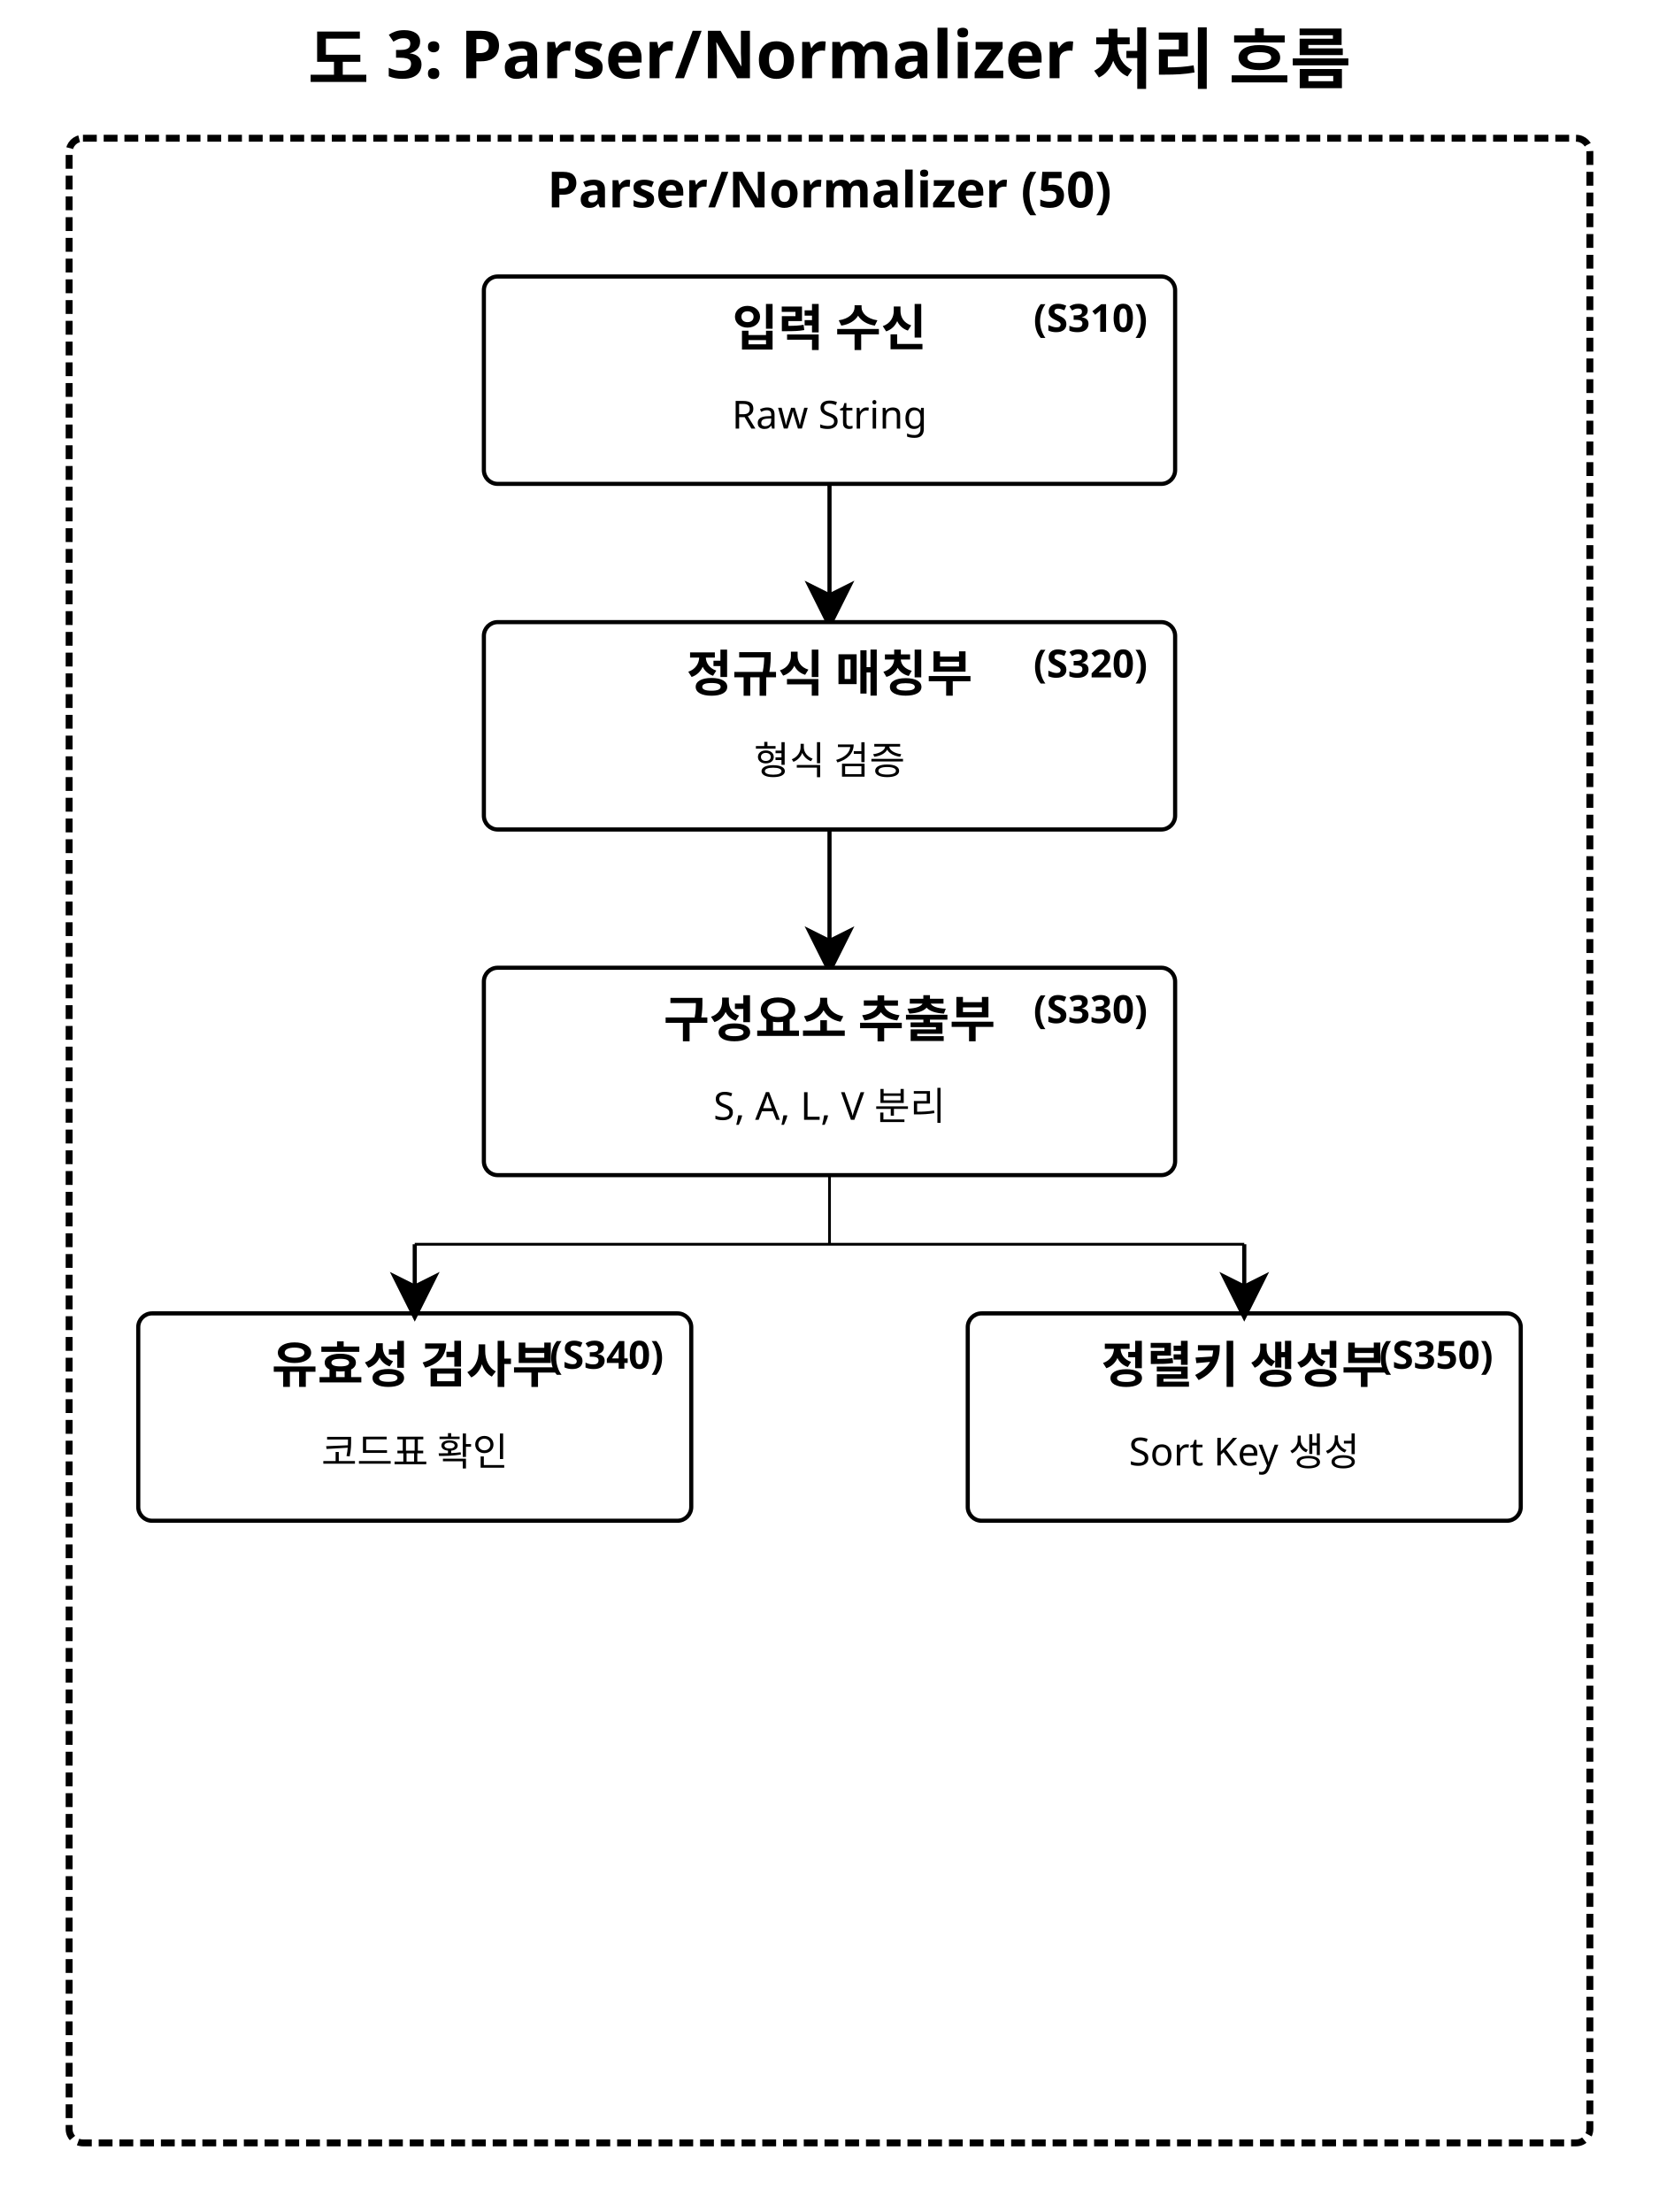
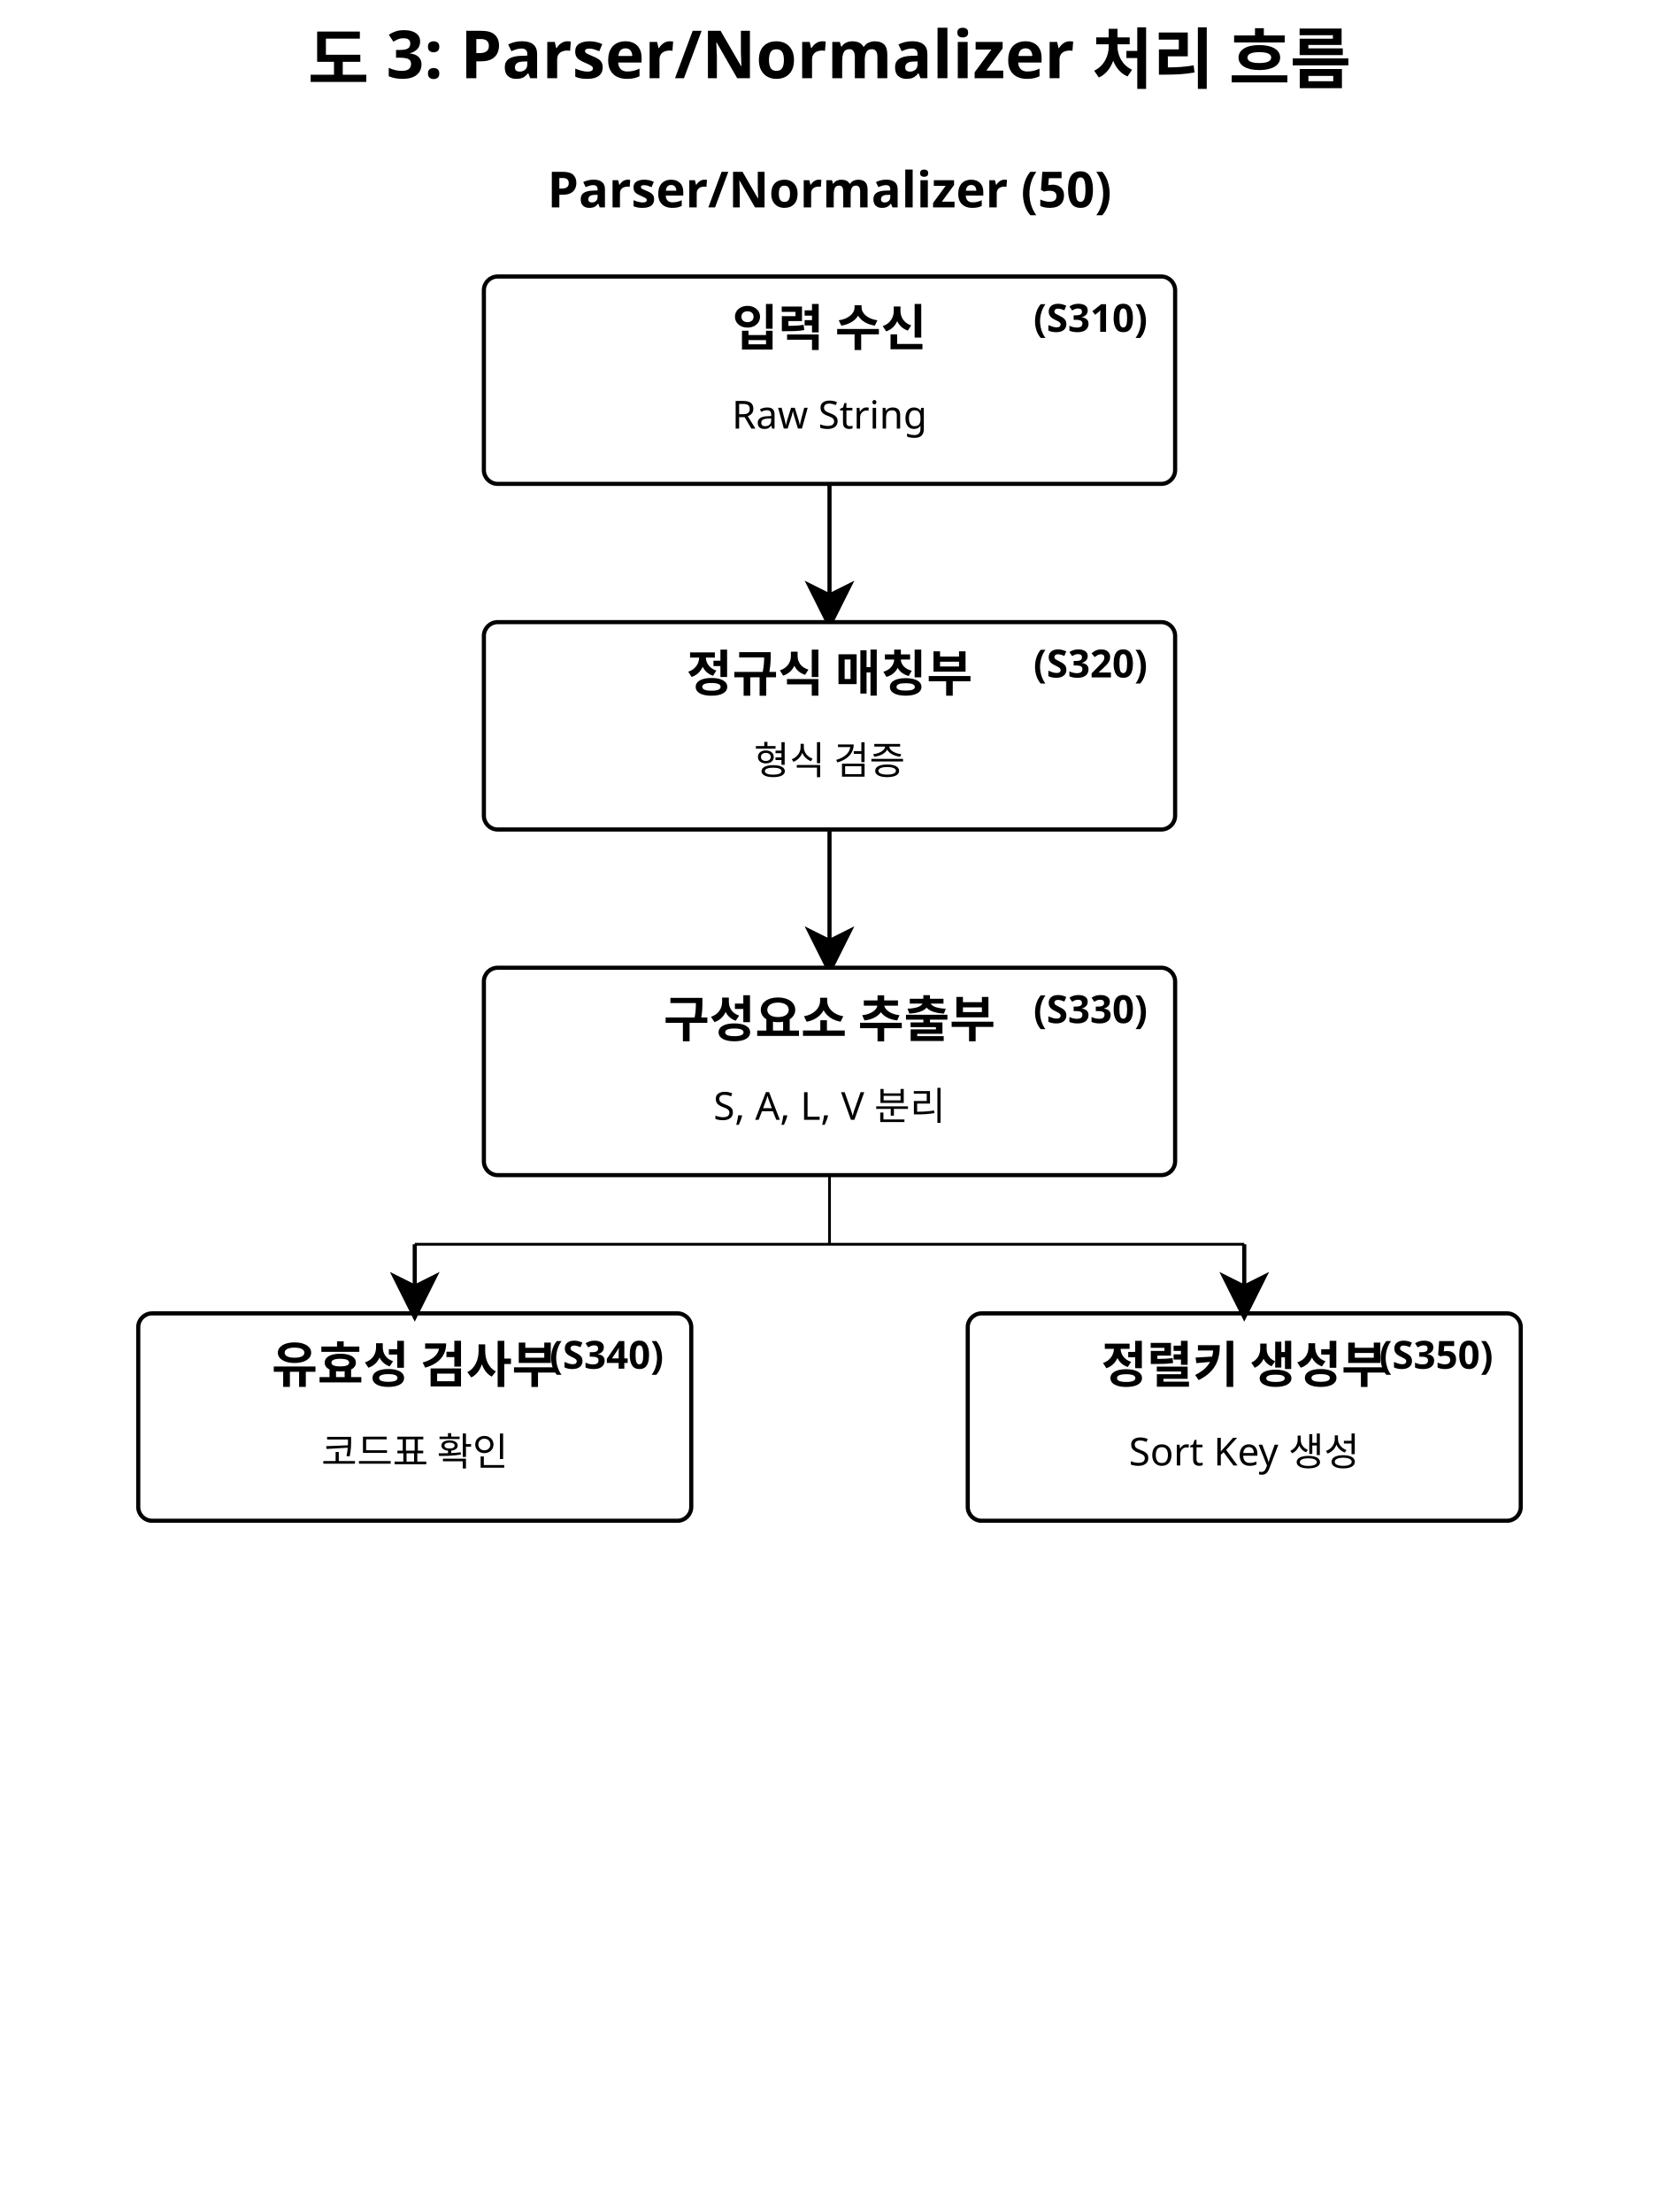
<svg xmlns="http://www.w3.org/2000/svg" width="1200" height="1600" viewBox="0 0 1200 1600">
  <rect width="100%" height="100%" fill="white" />
  <defs>
    <marker id="arrowhead" markerWidth="12" markerHeight="12" refX="10" refY="6" orient="auto">
      <path d="M0,0 L12,6 L0,12 L3,6 Z" fill="black" />
    </marker>
  </defs>
  <text x="600" y="60" text-anchor="middle" font-family="Malgun Gothic, AppleGothic, Dotum, sans-serif" font-size="48" font-weight="bold">도 3: Parser/Normalizer 처리 흐름</text>
-   <rect x="50" y="100" width="1100" height="1450" fill="white" stroke="black" stroke-width="5" rx="10" stroke-dasharray="10,5" />
  <text x="600.0" y="150" text-anchor="middle" font-family="Malgun Gothic, AppleGothic, Dotum, sans-serif" font-size="36" font-weight="bold">Parser/Normalizer (50)</text>
  <rect x="350.0" y="200" width="500" height="150" fill="white" stroke="black" stroke-width="3" rx="10" />
  <text x="600.0" y="250" text-anchor="middle" font-family="Malgun Gothic, AppleGothic, Dotum, sans-serif" font-size="36" font-weight="bold">입력 수신</text>
  <text x="830.0" y="240" text-anchor="end" font-family="Malgun Gothic, AppleGothic, Dotum, sans-serif" font-size="28" font-weight="bold">(S310)</text>
  <text x="600.0" y="310" text-anchor="middle" font-family="Malgun Gothic, AppleGothic, Dotum, sans-serif" font-size="28" font-weight="normal">Raw String</text>
  <path d="M 600,350 L 600,450" stroke="black" stroke-width="3" fill="none" marker-end="url(#arrowhead)" />
  <rect x="350.0" y="450" width="500" height="150" fill="white" stroke="black" stroke-width="3" rx="10" />
  <text x="600.0" y="500" text-anchor="middle" font-family="Malgun Gothic, AppleGothic, Dotum, sans-serif" font-size="36" font-weight="bold">정규식 매칭부</text>
  <text x="830.0" y="490" text-anchor="end" font-family="Malgun Gothic, AppleGothic, Dotum, sans-serif" font-size="28" font-weight="bold">(S320)</text>
  <text x="600.0" y="560" text-anchor="middle" font-family="Malgun Gothic, AppleGothic, Dotum, sans-serif" font-size="28" font-weight="normal">형식 검증</text>
  <path d="M 600,600 L 600,700" stroke="black" stroke-width="3" fill="none" marker-end="url(#arrowhead)" />
  <rect x="350.0" y="700" width="500" height="150" fill="white" stroke="black" stroke-width="3" rx="10" />
  <text x="600.0" y="750" text-anchor="middle" font-family="Malgun Gothic, AppleGothic, Dotum, sans-serif" font-size="36" font-weight="bold">구성요소 추출부</text>
  <text x="830.0" y="740" text-anchor="end" font-family="Malgun Gothic, AppleGothic, Dotum, sans-serif" font-size="28" font-weight="bold">(S330)</text>
  <text x="600.0" y="810" text-anchor="middle" font-family="Malgun Gothic, AppleGothic, Dotum, sans-serif" font-size="28" font-weight="normal">S, A, L, V 분리</text>
  <path d="M 600,850 L 600,900" stroke="black" stroke-width="2" fill="none" />
  <path d="M 300,900 L 900,900" stroke="black" stroke-width="2" fill="none" />
  <rect x="100" y="950" width="400" height="150" fill="white" stroke="black" stroke-width="3" rx="10" />
  <text x="300.0" y="1000" text-anchor="middle" font-family="Malgun Gothic, AppleGothic, Dotum, sans-serif" font-size="36" font-weight="bold">유효성 검사부</text>
  <text x="480" y="990" text-anchor="end" font-family="Malgun Gothic, AppleGothic, Dotum, sans-serif" font-size="28" font-weight="bold">(S340)</text>
  <text x="300.0" y="1060" text-anchor="middle" font-family="Malgun Gothic, AppleGothic, Dotum, sans-serif" font-size="28" font-weight="normal">코드표 확인</text>
  <path d="M 300,900 L 300,950" stroke="black" stroke-width="3" fill="none" marker-end="url(#arrowhead)" />
  <rect x="700" y="950" width="400" height="150" fill="white" stroke="black" stroke-width="3" rx="10" />
  <text x="900.0" y="1000" text-anchor="middle" font-family="Malgun Gothic, AppleGothic, Dotum, sans-serif" font-size="36" font-weight="bold">정렬키 생성부</text>
  <text x="1080" y="990" text-anchor="end" font-family="Malgun Gothic, AppleGothic, Dotum, sans-serif" font-size="28" font-weight="bold">(S350)</text>
  <text x="900.0" y="1060" text-anchor="middle" font-family="Malgun Gothic, AppleGothic, Dotum, sans-serif" font-size="28" font-weight="normal">Sort Key 생성</text>
  <path d="M 900,900 L 900,950" stroke="black" stroke-width="3" fill="none" marker-end="url(#arrowhead)" />
</svg>
